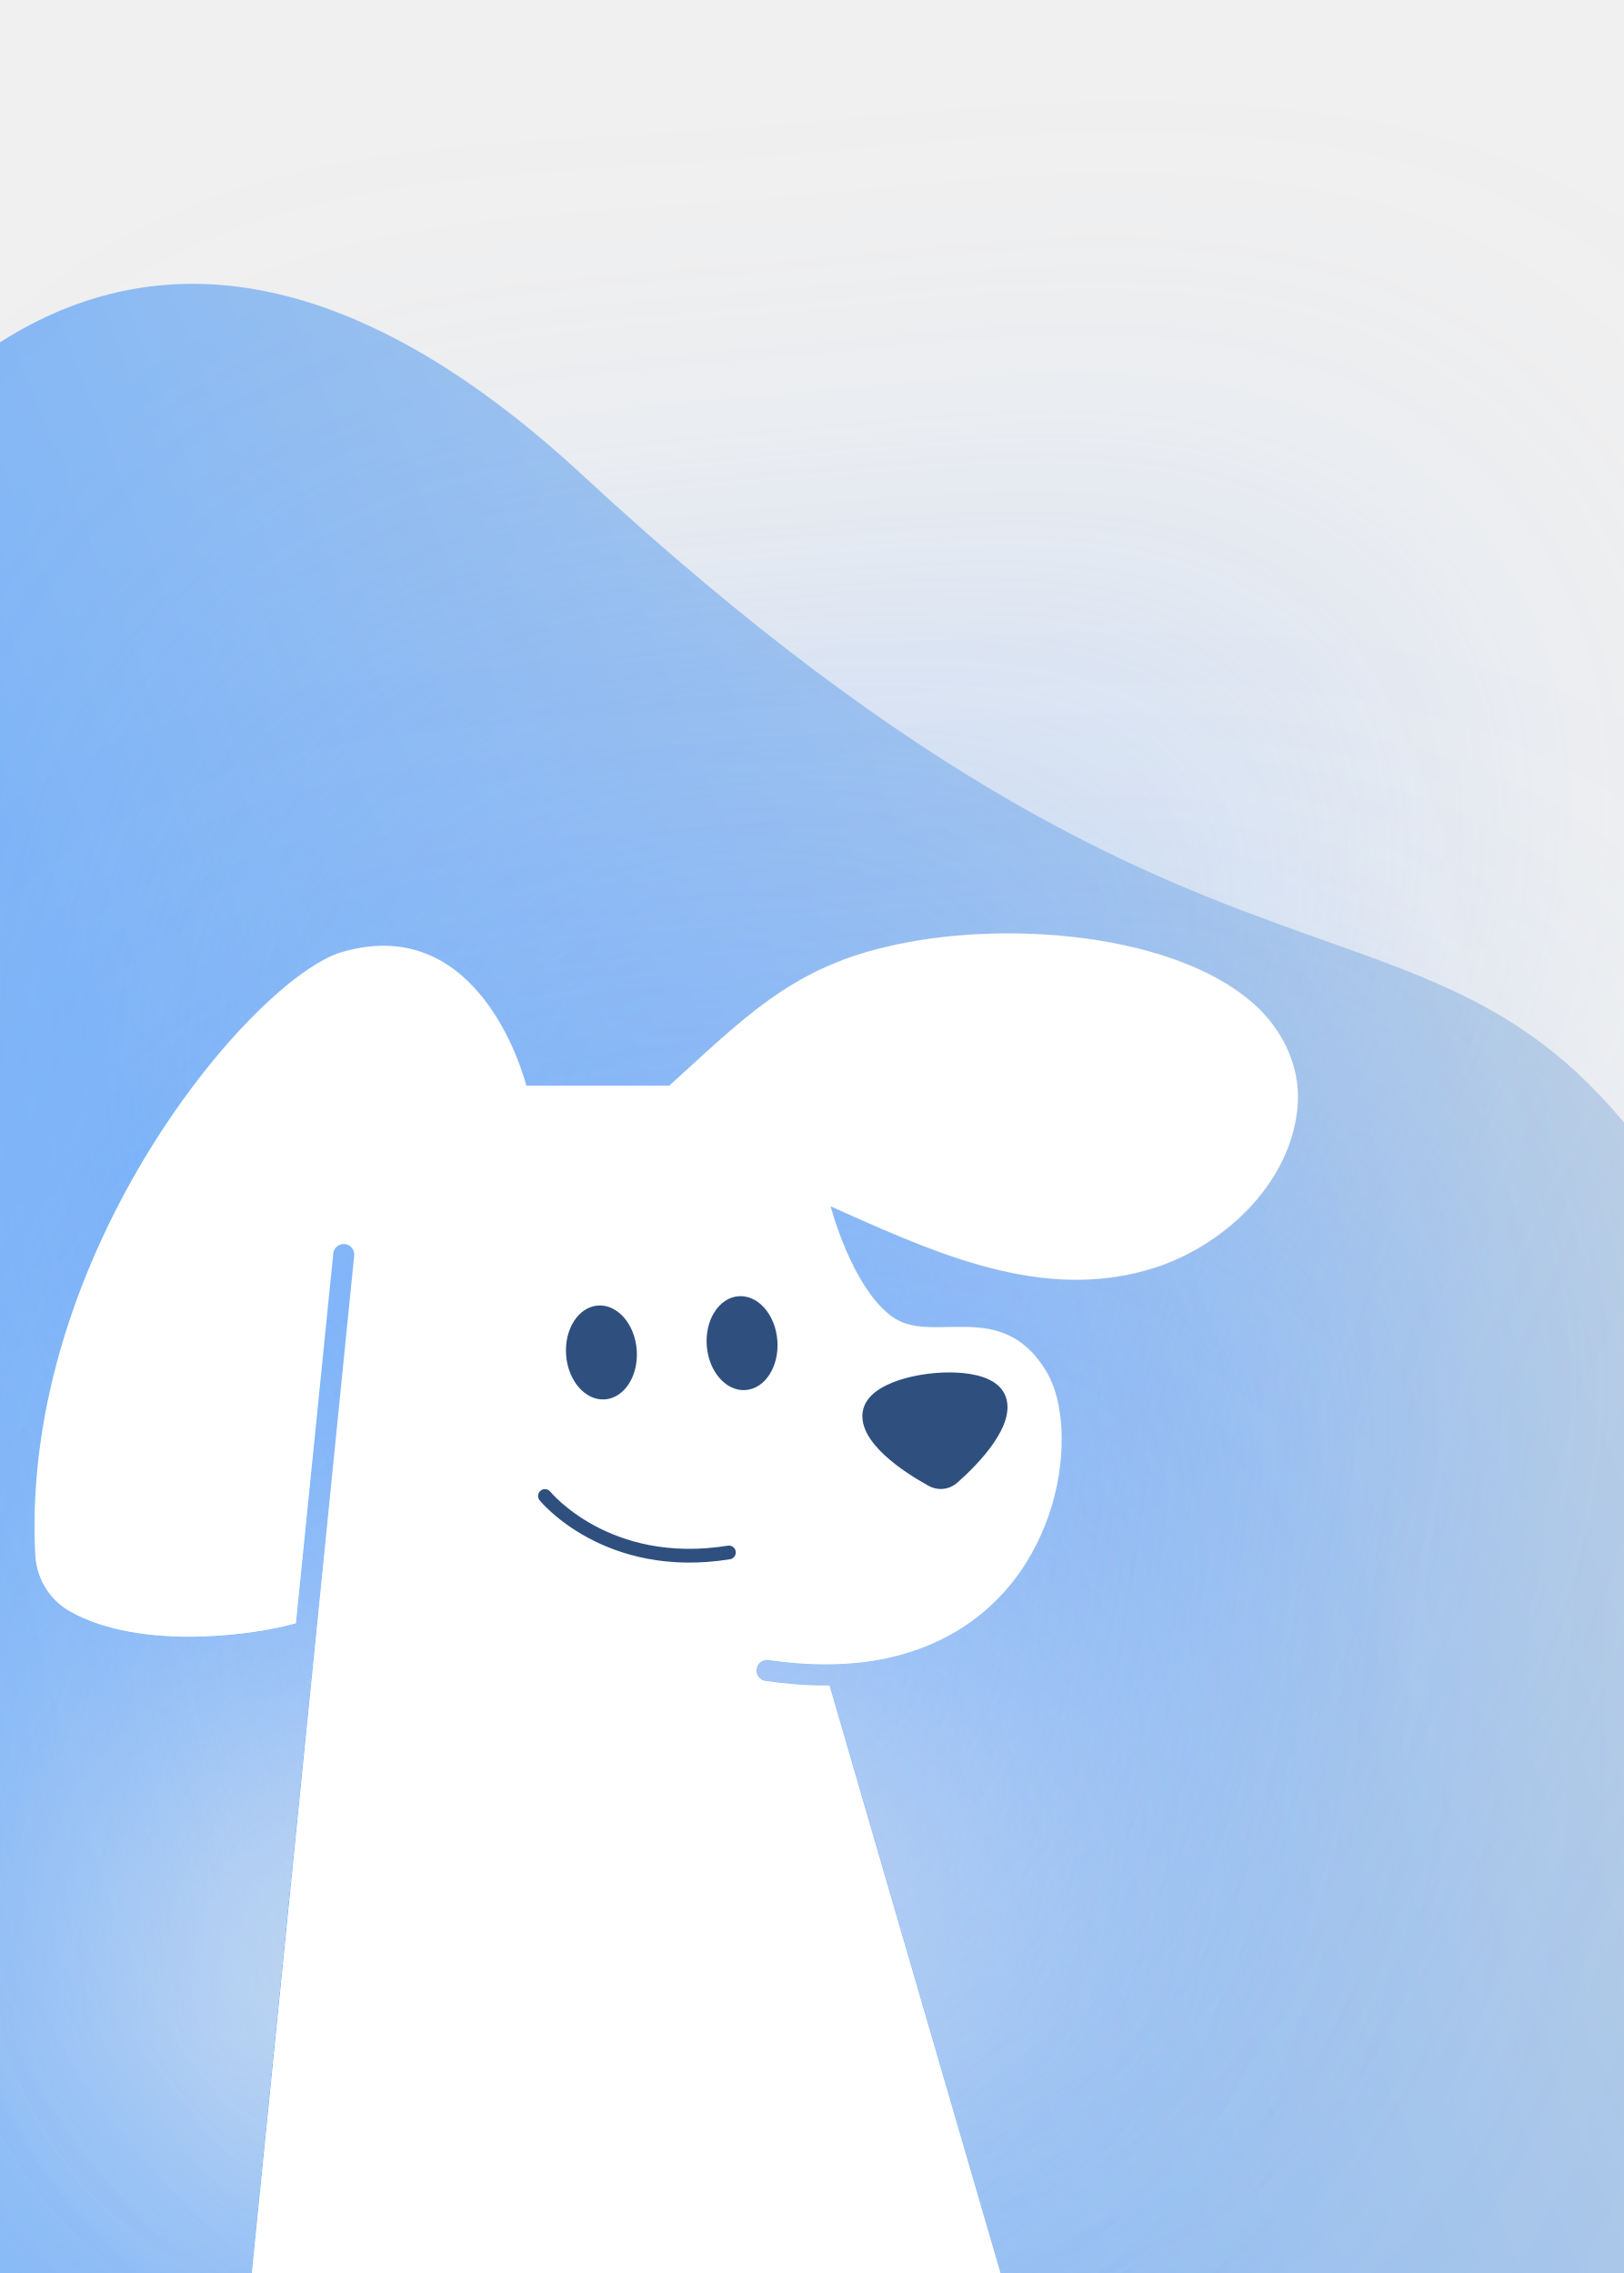
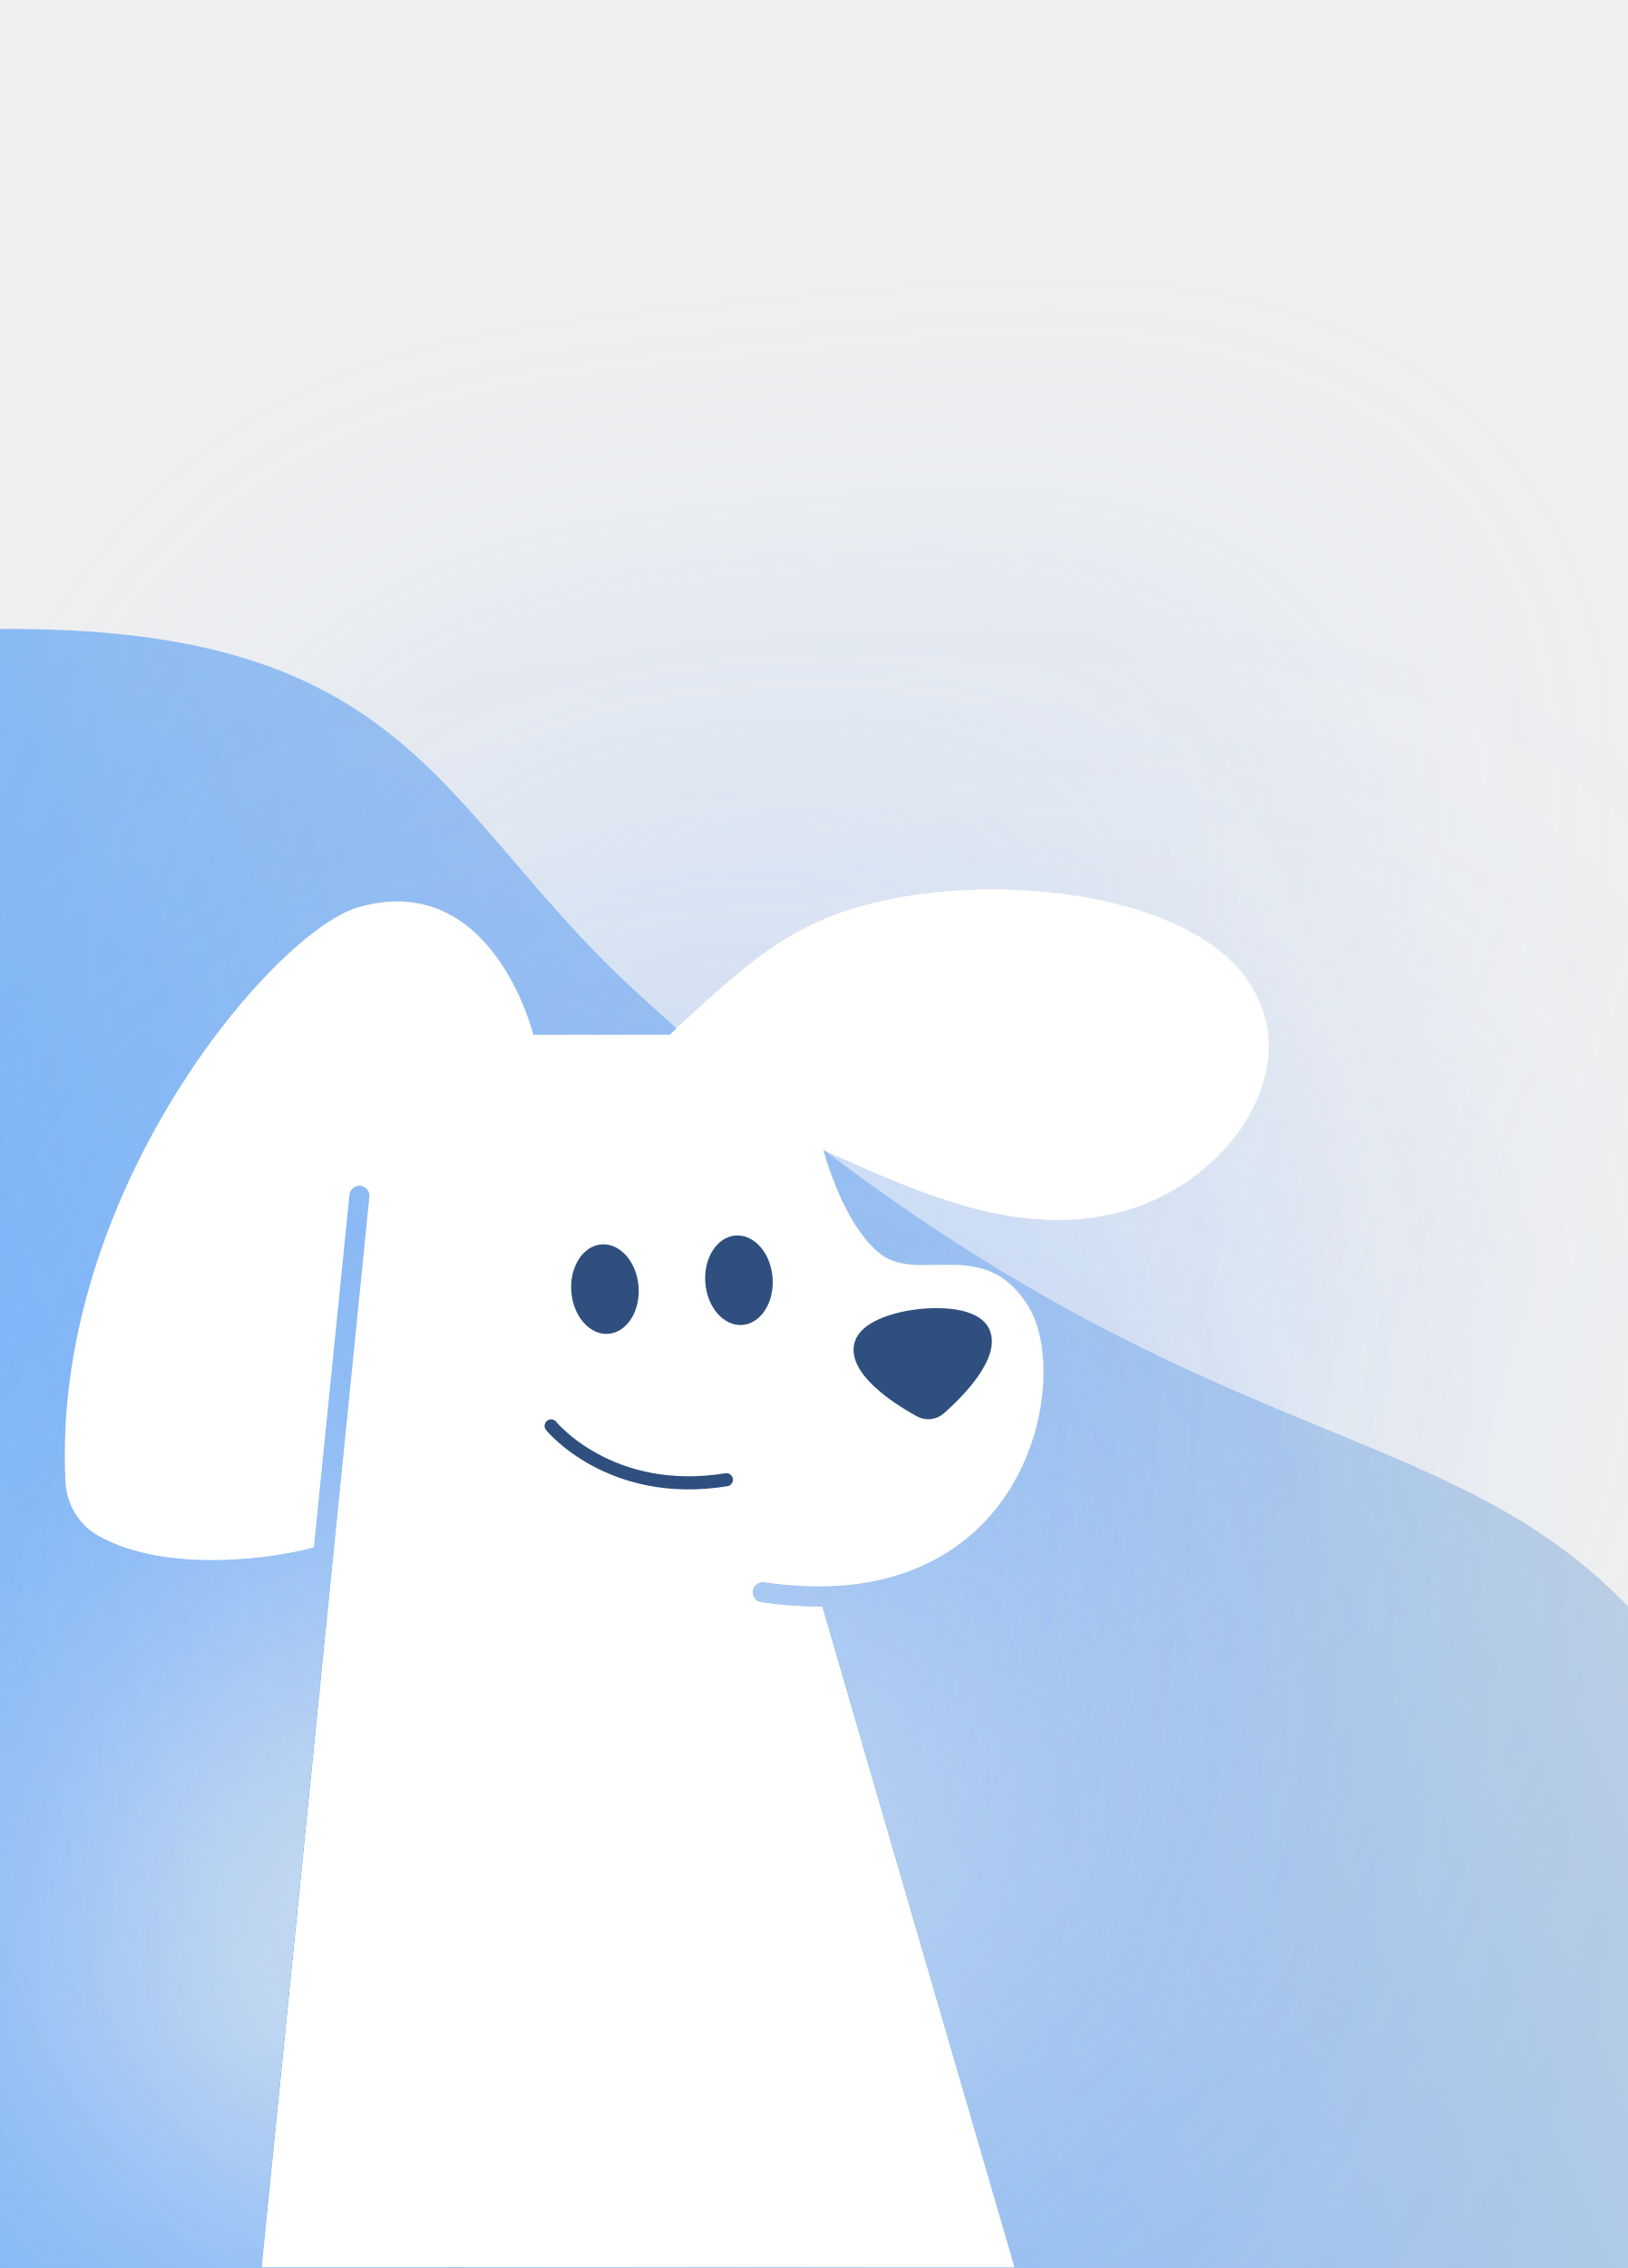
- <svg xmlns="http://www.w3.org/2000/svg" width="402" height="563" viewBox="0 0 402 563" fill="none">
-   <path d="M-109.07 371.546C-109.07 511.781 4.324 625.464 144.202 625.464C223.604 625.464 349.699 673.604 400.791 625.464C439.705 588.797 481.48 410.523 421.356 306.105C361.232 201.686 313.314 274.167 144.202 117.628C85.362 63.162 36.805 60.36 -1.5 85.772C-73.287 133.394 -109.07 280.104 -109.07 371.546Z" fill="url(#paint0_linear_154_2)" />
+ <svg xmlns="http://www.w3.org/2000/svg" width="402" height="560" viewBox="0 0 402 560" fill="none">
+   <path d="M-110.712 402.636C-110.712 523.724 35.258 682.402 156.038 682.402C224.598 682.402 392.328 645.258 392.328 645.258C392.328 645.258 475.744 516.388 423.829 426.227C371.914 336.066 302.059 379.071 156.038 243.906C105.231 196.876 100.897 149.505 -17.829 155.881C-179.823 164.581 -110.712 323.68 -110.712 402.636Z" fill="url(#paint0_linear_154_2)" />
  <g filter="url(#filter0_ddd_154_2)">
-     <path d="M321.425 272.946C320.434 292.033 304.069 308.051 286.158 313.938C259.789 322.459 234.153 311.497 209.233 300.346C208.053 299.822 206.873 299.291 205.697 298.766C205.697 298.766 210.834 318.651 220.821 326.06C230.805 333.462 248.138 321.041 259.265 339.927C267.484 353.874 263.248 391.552 232.762 406.269C232.523 406.39 232.284 406.501 232.042 406.618C232.036 406.622 232.025 406.622 232.022 406.625C228.371 408.32 224.347 409.694 219.934 410.659L219.95 410.673C211.143 412.592 201.233 412.764 190.354 411.187C188.929 410.979 187.604 411.964 187.399 413.392C187.191 414.818 188.179 416.142 189.608 416.347C194.755 417.097 199.713 417.467 204.46 417.467C204.789 417.467 205.115 417.463 205.441 417.46L255.406 589.204H59.714L87.726 310.999C87.871 309.567 86.829 308.287 85.393 308.142C83.954 307.998 82.68 309.046 82.536 310.478L73.308 402.087C64.343 404.766 35.16 409.261 17.246 399.098C12.203 396.234 9.02 390.936 8.727 385.148C4.918 310.062 62.951 242.079 84.781 235.786C119.763 225.694 130.335 268.905 130.335 268.905H165.774C183.779 252.631 195.693 240.001 219.611 234.518C247.734 227.667 292.35 230.763 312.003 250.049C318.07 256.198 321.798 264.242 321.425 272.946Z" fill="white" />
+     <path d="M313.286 259.344C312.343 277.48 296.794 292.7 279.776 298.293C254.721 306.39 230.363 295.974 206.684 285.379C205.563 284.881 204.442 284.376 203.324 283.878C203.324 283.878 208.205 302.771 217.695 309.811C227.181 316.845 243.65 305.042 254.223 322.987C262.033 336.239 258.008 372.039 229.04 386.023C228.813 386.138 228.587 386.244 228.357 386.356C228.35 386.359 228.341 386.359 228.338 386.362C224.869 387.972 221.045 389.278 216.851 390.195L216.867 390.208C208.499 392.032 199.082 392.194 188.746 390.696C187.392 390.498 186.133 391.434 185.939 392.792C185.741 394.146 186.68 395.405 188.037 395.599C192.927 396.312 197.639 396.663 202.149 396.663C202.462 396.663 202.772 396.66 203.081 396.657L250.556 559.842H64.615L91.232 295.501C91.37 294.141 90.379 292.924 89.016 292.786C87.648 292.649 86.438 293.646 86.3 295.006L77.533 382.05C69.014 384.596 41.285 388.866 24.264 379.21C19.473 376.489 16.448 371.455 16.17 365.955C12.551 294.61 67.692 230.015 88.434 224.036C121.672 214.447 131.718 255.504 131.718 255.504H165.391C182.498 240.042 193.818 228.041 216.545 222.832C243.267 216.322 285.66 219.264 304.333 237.588C310.098 243.431 313.64 251.074 313.286 259.344Z" fill="white" />
  </g>
-   <path d="M230.506 340.198C230.506 340.198 246.022 338.09 249.021 345.784C251.79 352.89 242.459 362.48 237.179 367.17C235.099 369.019 232.319 369.326 229.888 367.977C223.711 364.554 212.509 357.234 213.659 349.698C214.904 341.535 230.506 340.198 230.506 340.198Z" fill="#2F507F" />
-   <path d="M149.84 346.613C154.668 346.243 158.183 340.741 157.691 334.323C157.2 327.905 152.887 323.002 148.059 323.371C143.232 323.741 139.716 329.244 140.208 335.662C140.7 342.08 145.012 346.983 149.84 346.613Z" fill="#2F507F" />
-   <path d="M184.675 344.306C189.502 343.936 193.018 338.433 192.526 332.015C192.035 325.597 187.722 320.694 182.894 321.064C178.067 321.434 174.551 326.936 175.043 333.354C175.535 339.772 179.847 344.675 184.675 344.306Z" fill="#2F507F" />
-   <path d="M134.965 370.544C134.965 370.544 150.26 389.41 180.522 384.532" stroke="#2F507F" stroke-width="3.408" stroke-miterlimit="10" stroke-linecap="round" />
+   <path d="M226.897 323.245C226.897 323.245 241.64 321.242 244.49 328.553C247.12 335.304 238.254 344.417 233.237 348.873C231.261 350.629 228.62 350.922 226.31 349.639C220.44 346.387 209.797 339.432 210.889 332.272C212.073 324.515 226.897 323.245 226.897 323.245Z" fill="#2F507F" />
+   <path d="M150.25 329.341C154.838 328.989 158.178 323.761 157.711 317.663C157.244 311.565 153.146 306.906 148.559 307.257C143.972 307.609 140.632 312.837 141.099 318.935C141.566 325.033 145.663 329.692 150.25 329.341Z" fill="#2F507F" />
+   <path d="M183.35 327.147C187.937 326.796 191.277 321.568 190.81 315.47C190.343 309.371 186.245 304.713 181.658 305.064C177.071 305.415 173.731 310.644 174.198 316.742C174.665 322.84 178.762 327.499 183.35 327.147Z" fill="#2F507F" />
+   <path d="M136.117 352.079C136.117 352.079 150.65 370.005 179.404 365.37" stroke="#2F507F" stroke-width="3.238" stroke-miterlimit="10" stroke-linecap="round" />
  <defs>
-     <filter id="filter0_ddd_154_2" x="-186.652" y="0" width="691.303" height="913.403" filterUnits="userSpaceOnUse" color-interpolation-filters="sRGB">
+     <filter id="filter0_ddd_154_2" x="-169.473" y="-0" width="656.854" height="867.886" filterUnits="userSpaceOnUse" color-interpolation-filters="sRGB">
      <feFlood flood-opacity="0" result="BackgroundImageFix" />
      <feColorMatrix in="SourceAlpha" type="matrix" values="0 0 0 0 0 0 0 0 0 0 0 0 0 0 0 0 0 0 127 0" result="hardAlpha" />
-       <feOffset dx="34" dy="62" />
-       <feGaussianBlur stdDeviation="65.35" />
+       <feOffset dx="32.306" dy="58.91" />
+       <feGaussianBlur stdDeviation="62.093" />
      <feComposite in2="hardAlpha" operator="out" />
-       <feColorMatrix type="matrix" values="0 0 0 0 0.463 0 0 0 0 0.678 0 0 0 0 1 0 0 0 0.59 0" />
+       <feColorMatrix type="matrix" values="0 0 0 0 0.463 0 0 0 0 0.678 0 0 0 0 1 0 0 0 0.36 0" />
      <feBlend mode="normal" in2="BackgroundImageFix" result="effect1_dropShadow_154_2" />
      <feColorMatrix in="SourceAlpha" type="matrix" values="0 0 0 0 0 0 0 0 0 0 0 0 0 0 0 0 0 0 127 0" result="hardAlpha" />
-       <feOffset dx="34" dy="-82" />
-       <feGaussianBlur stdDeviation="74.6" />
+       <feOffset dx="32.306" dy="-77.914" />
+       <feGaussianBlur stdDeviation="70.882" />
      <feComposite in2="hardAlpha" operator="out" />
-       <feColorMatrix type="matrix" values="0 0 0 0 0.463 0 0 0 0 0.678 0 0 0 0 1 0 0 0 0.36 0" />
+       <feColorMatrix type="matrix" values="0 0 0 0 0.463 0 0 0 0 0.678 0 0 0 0 1 0 0 0 0.2 0" />
      <feBlend mode="normal" in2="effect1_dropShadow_154_2" result="effect2_dropShadow_154_2" />
      <feColorMatrix in="SourceAlpha" type="matrix" values="0 0 0 0 0 0 0 0 0 0 0 0 0 0 0 0 0 0 127 0" result="hardAlpha" />
-       <feOffset dx="-57" dy="186" />
-       <feGaussianBlur stdDeviation="69.1" />
+       <feOffset dx="-54.16" dy="176.731" />
+       <feGaussianBlur stdDeviation="65.657" />
      <feComposite in2="hardAlpha" operator="out" />
      <feColorMatrix type="matrix" values="0 0 0 0 0.902 0 0 0 0 0.918 0 0 0 0 0.929 0 0 0 1 0" />
      <feBlend mode="normal" in2="effect2_dropShadow_154_2" result="effect3_dropShadow_154_2" />
      <feBlend mode="normal" in="SourceGraphic" in2="effect3_dropShadow_154_2" result="shape" />
    </filter>
-     <linearGradient id="paint0_linear_154_2" x1="441.469" y1="116.167" x2="27.485" y2="277.138" gradientUnits="userSpaceOnUse">
+     <linearGradient id="paint0_linear_154_2" x1="430.656" y1="197.23" x2="24.313" y2="371.774" gradientUnits="userSpaceOnUse">
      <stop stop-color="#CDD6DE" />
      <stop offset="1" stop-color="#7FB5F7" />
    </linearGradient>
  </defs>
</svg>
